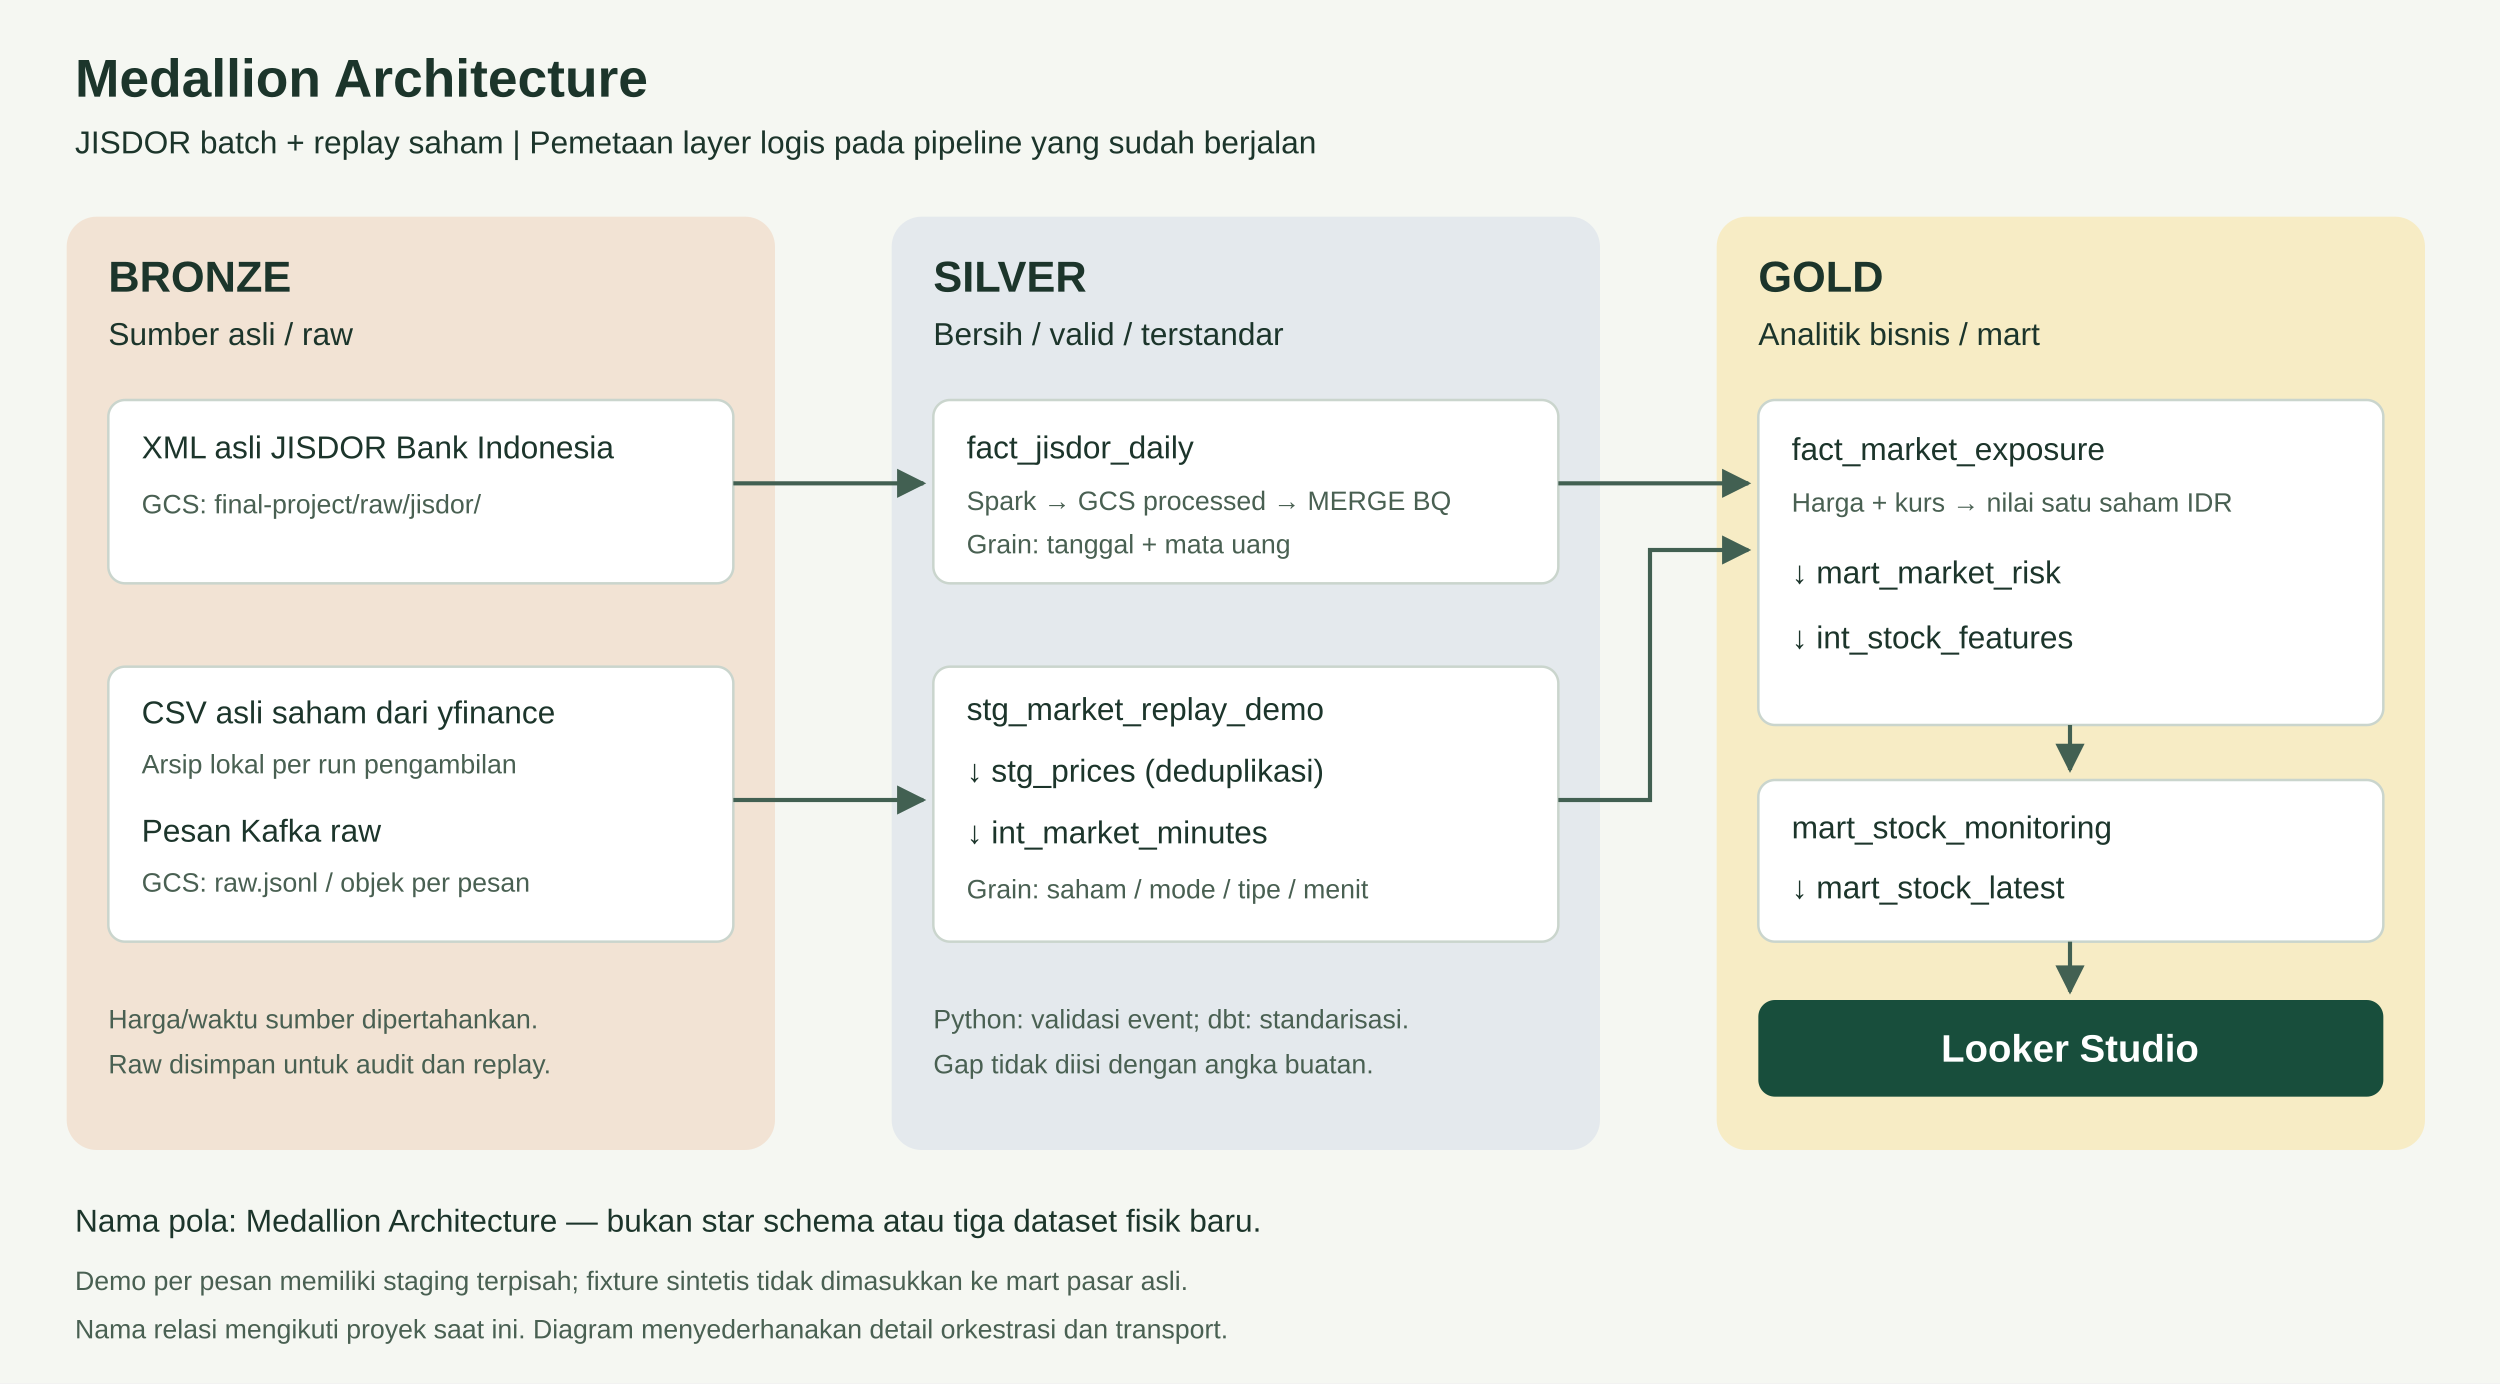
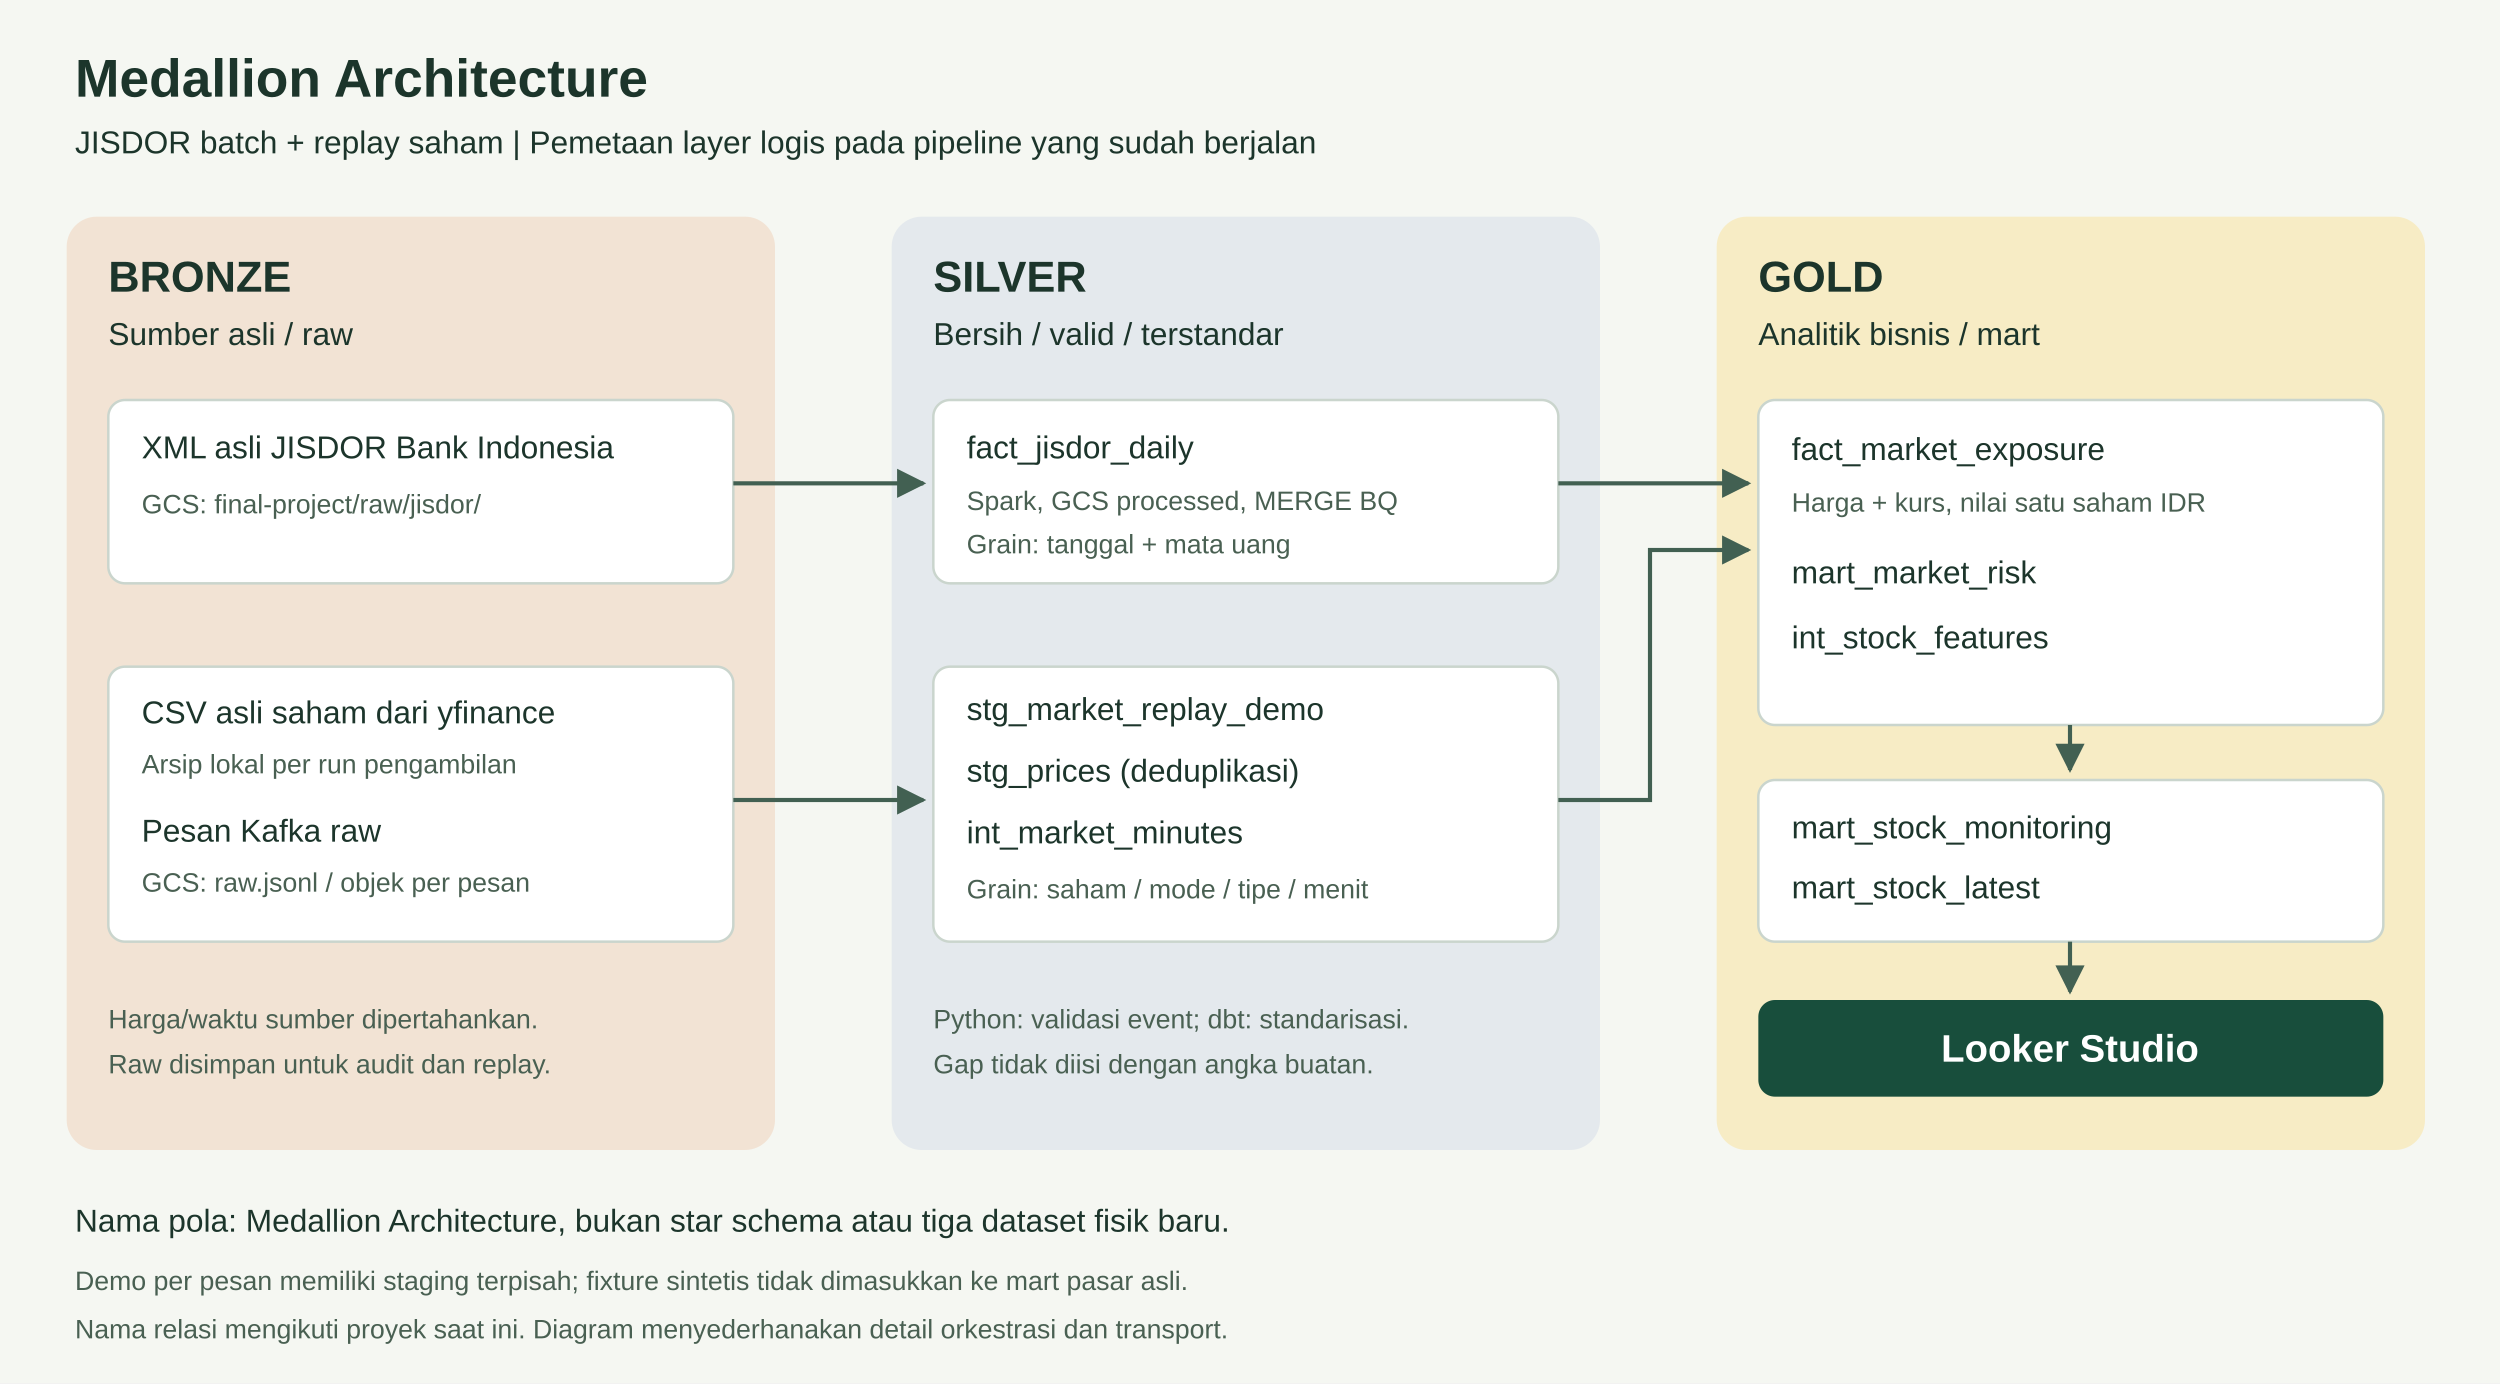
<svg xmlns="http://www.w3.org/2000/svg" width="1500" height="830" viewBox="0 0 1500 830" role="img" aria-labelledby="title desc">
  <defs>
    <marker id="arrow" viewBox="0 0 10 10" refX="9" refY="5" markerWidth="7" markerHeight="7" orient="auto-start-reverse">
      <path d="M0 0 L10 5 L0 10Z" fill="#426052" />
    </marker>
    <style>text{font-family:Segoe UI,Arial,sans-serif;fill:#1c352b}.title{font-size:32px;font-weight:700}.head{font-size:26px;font-weight:700}.body{font-size:19px}.small{font-size:16px;fill:#496052}.box{fill:white;stroke:#cad5cd;stroke-width:1.5}.line{fill:none;stroke:#426052;stroke-width:2.5;marker-end:url(#arrow)}</style>
  </defs>
  <rect width="1500" height="830" fill="#f5f7f2" />
  <text x="45" y="58" class="title">Medallion Architecture</text>
  <text x="45" y="92" class="body">JISDOR batch + replay saham | Pemetaan layer logis pada pipeline yang sudah berjalan</text>
  <rect x="40" y="130" width="425" height="560" rx="18" fill="#f2e3d4" />
  <rect x="535" y="130" width="425" height="560" rx="18" fill="#e4e9ed" />
  <rect x="1030" y="130" width="425" height="560" rx="18" fill="#f7ecc5" />
  <text x="65" y="175" class="head">BRONZE</text>
  <text x="65" y="207" class="body">Sumber asli / raw</text>
  <text x="560" y="175" class="head">SILVER</text>
  <text x="560" y="207" class="body">Bersih / valid / terstandar</text>
  <text x="1055" y="175" class="head">GOLD</text>
  <text x="1055" y="207" class="body">Analitik bisnis / mart</text>
  <rect x="65" y="240" width="375" height="110" rx="10" class="box" />
  <text x="85" y="275" class="body">XML asli JISDOR Bank Indonesia</text>
  <text x="85" y="308" class="small">GCS: final-project/raw/jisdor/</text>
  <rect x="65" y="400" width="375" height="165" rx="10" class="box" />
  <text x="85" y="434" class="body">CSV asli saham dari yfinance</text>
  <text x="85" y="464" class="small">Arsip lokal per run pengambilan</text>
  <text x="85" y="505" class="body">Pesan Kafka raw</text>
  <text x="85" y="535" class="small">GCS: raw.jsonl / objek per pesan</text>
  <text x="65" y="617" class="small">Harga/waktu sumber dipertahankan.</text>
  <text x="65" y="644" class="small">Raw disimpan untuk audit dan replay.</text>
  <rect x="560" y="240" width="375" height="110" rx="10" class="box" />
  <text x="580" y="275" class="body">fact_jisdor_daily</text>
-   <text x="580" y="306" class="small">Spark → GCS processed → MERGE BQ</text>
+   <text x="580" y="306" class="small">Spark, GCS processed, MERGE BQ</text>
  <text x="580" y="332" class="small">Grain: tanggal + mata uang</text>
  <rect x="560" y="400" width="375" height="165" rx="10" class="box" />
  <text x="580" y="432" class="body">stg_market_replay_demo</text>
-   <text x="580" y="469" class="body">↓ stg_prices (deduplikasi)</text>
-   <text x="580" y="506" class="body">↓ int_market_minutes</text>
+   <text x="580" y="469" class="body">stg_prices (deduplikasi)</text>
+   <text x="580" y="506" class="body">int_market_minutes</text>
  <text x="580" y="539" class="small">Grain: saham / mode / tipe / menit</text>
  <text x="560" y="617" class="small">Python: validasi event; dbt: standarisasi.</text>
  <text x="560" y="644" class="small">Gap tidak diisi dengan angka buatan.</text>
  <rect x="1055" y="240" width="375" height="195" rx="10" class="box" />
  <text x="1075" y="276" class="body">fact_market_exposure</text>
-   <text x="1075" y="307" class="small">Harga + kurs → nilai satu saham IDR</text>
-   <text x="1075" y="350" class="body">↓ mart_market_risk</text>
-   <text x="1075" y="389" class="body">↓ int_stock_features</text>
+   <text x="1075" y="307" class="small">Harga + kurs, nilai satu saham IDR</text>
+   <text x="1075" y="350" class="body">mart_market_risk</text>
+   <text x="1075" y="389" class="body">int_stock_features</text>
  <rect x="1055" y="468" width="375" height="97" rx="10" class="box" />
  <text x="1075" y="503" class="body">mart_stock_monitoring</text>
-   <text x="1075" y="539" class="body">↓ mart_stock_latest</text>
+   <text x="1075" y="539" class="body">mart_stock_latest</text>
  <path d="M1242 565V595" class="line" />
  <rect x="1055" y="600" width="375" height="58" rx="10" fill="#184e3c" />
  <text x="1242" y="637" text-anchor="middle" style="fill:white;font-size:23px;font-weight:700">Looker Studio</text>
  <path d="M440 290H554" class="line" />
  <path d="M440 480H554" class="line" />
  <path d="M935 290H1049" class="line" />
  <path d="M935 480H990V330H1049" class="line" />
  <path d="M1242 435V462" class="line" />
-   <text x="45" y="739" class="body">Nama pola: Medallion Architecture — bukan star schema atau tiga dataset fisik baru.</text>
+   <text x="45" y="739" class="body">Nama pola: Medallion Architecture, bukan star schema atau tiga dataset fisik baru.</text>
  <text x="45" y="774" class="small">Demo per pesan memiliki staging terpisah; fixture sintetis tidak dimasukkan ke mart pasar asli.</text>
  <text x="45" y="803" class="small">Nama relasi mengikuti proyek saat ini. Diagram menyederhanakan detail orkestrasi dan transport.</text>
</svg>
